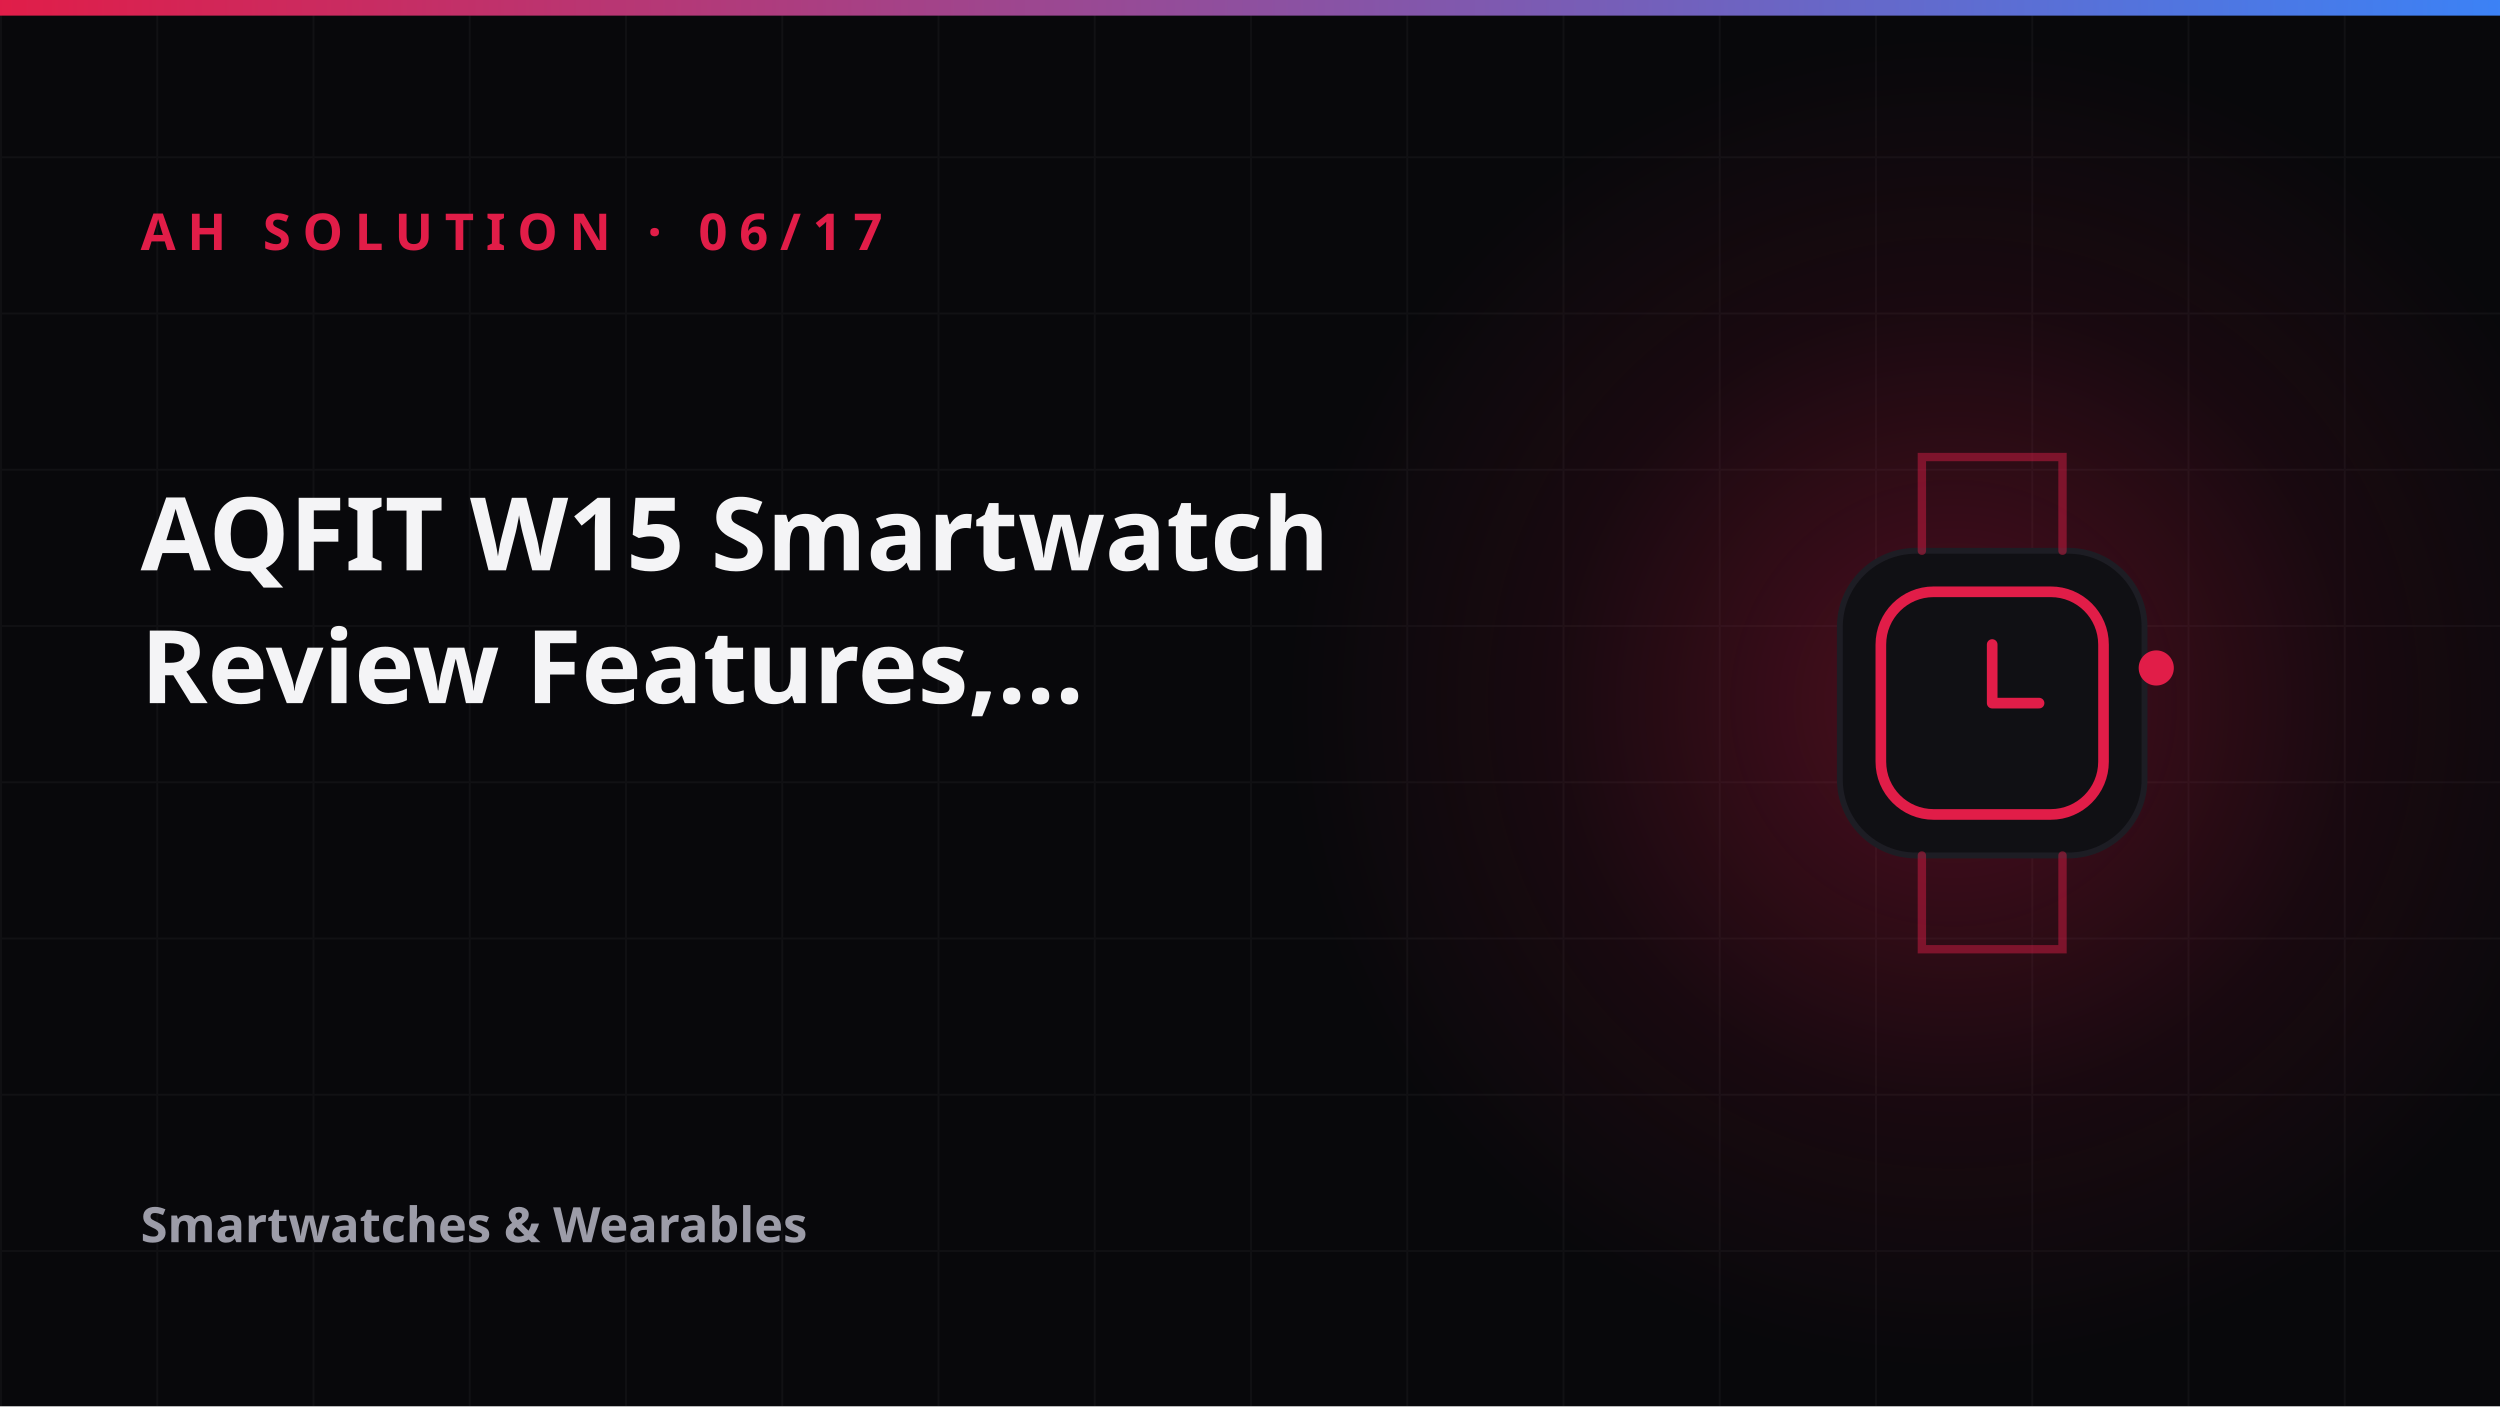
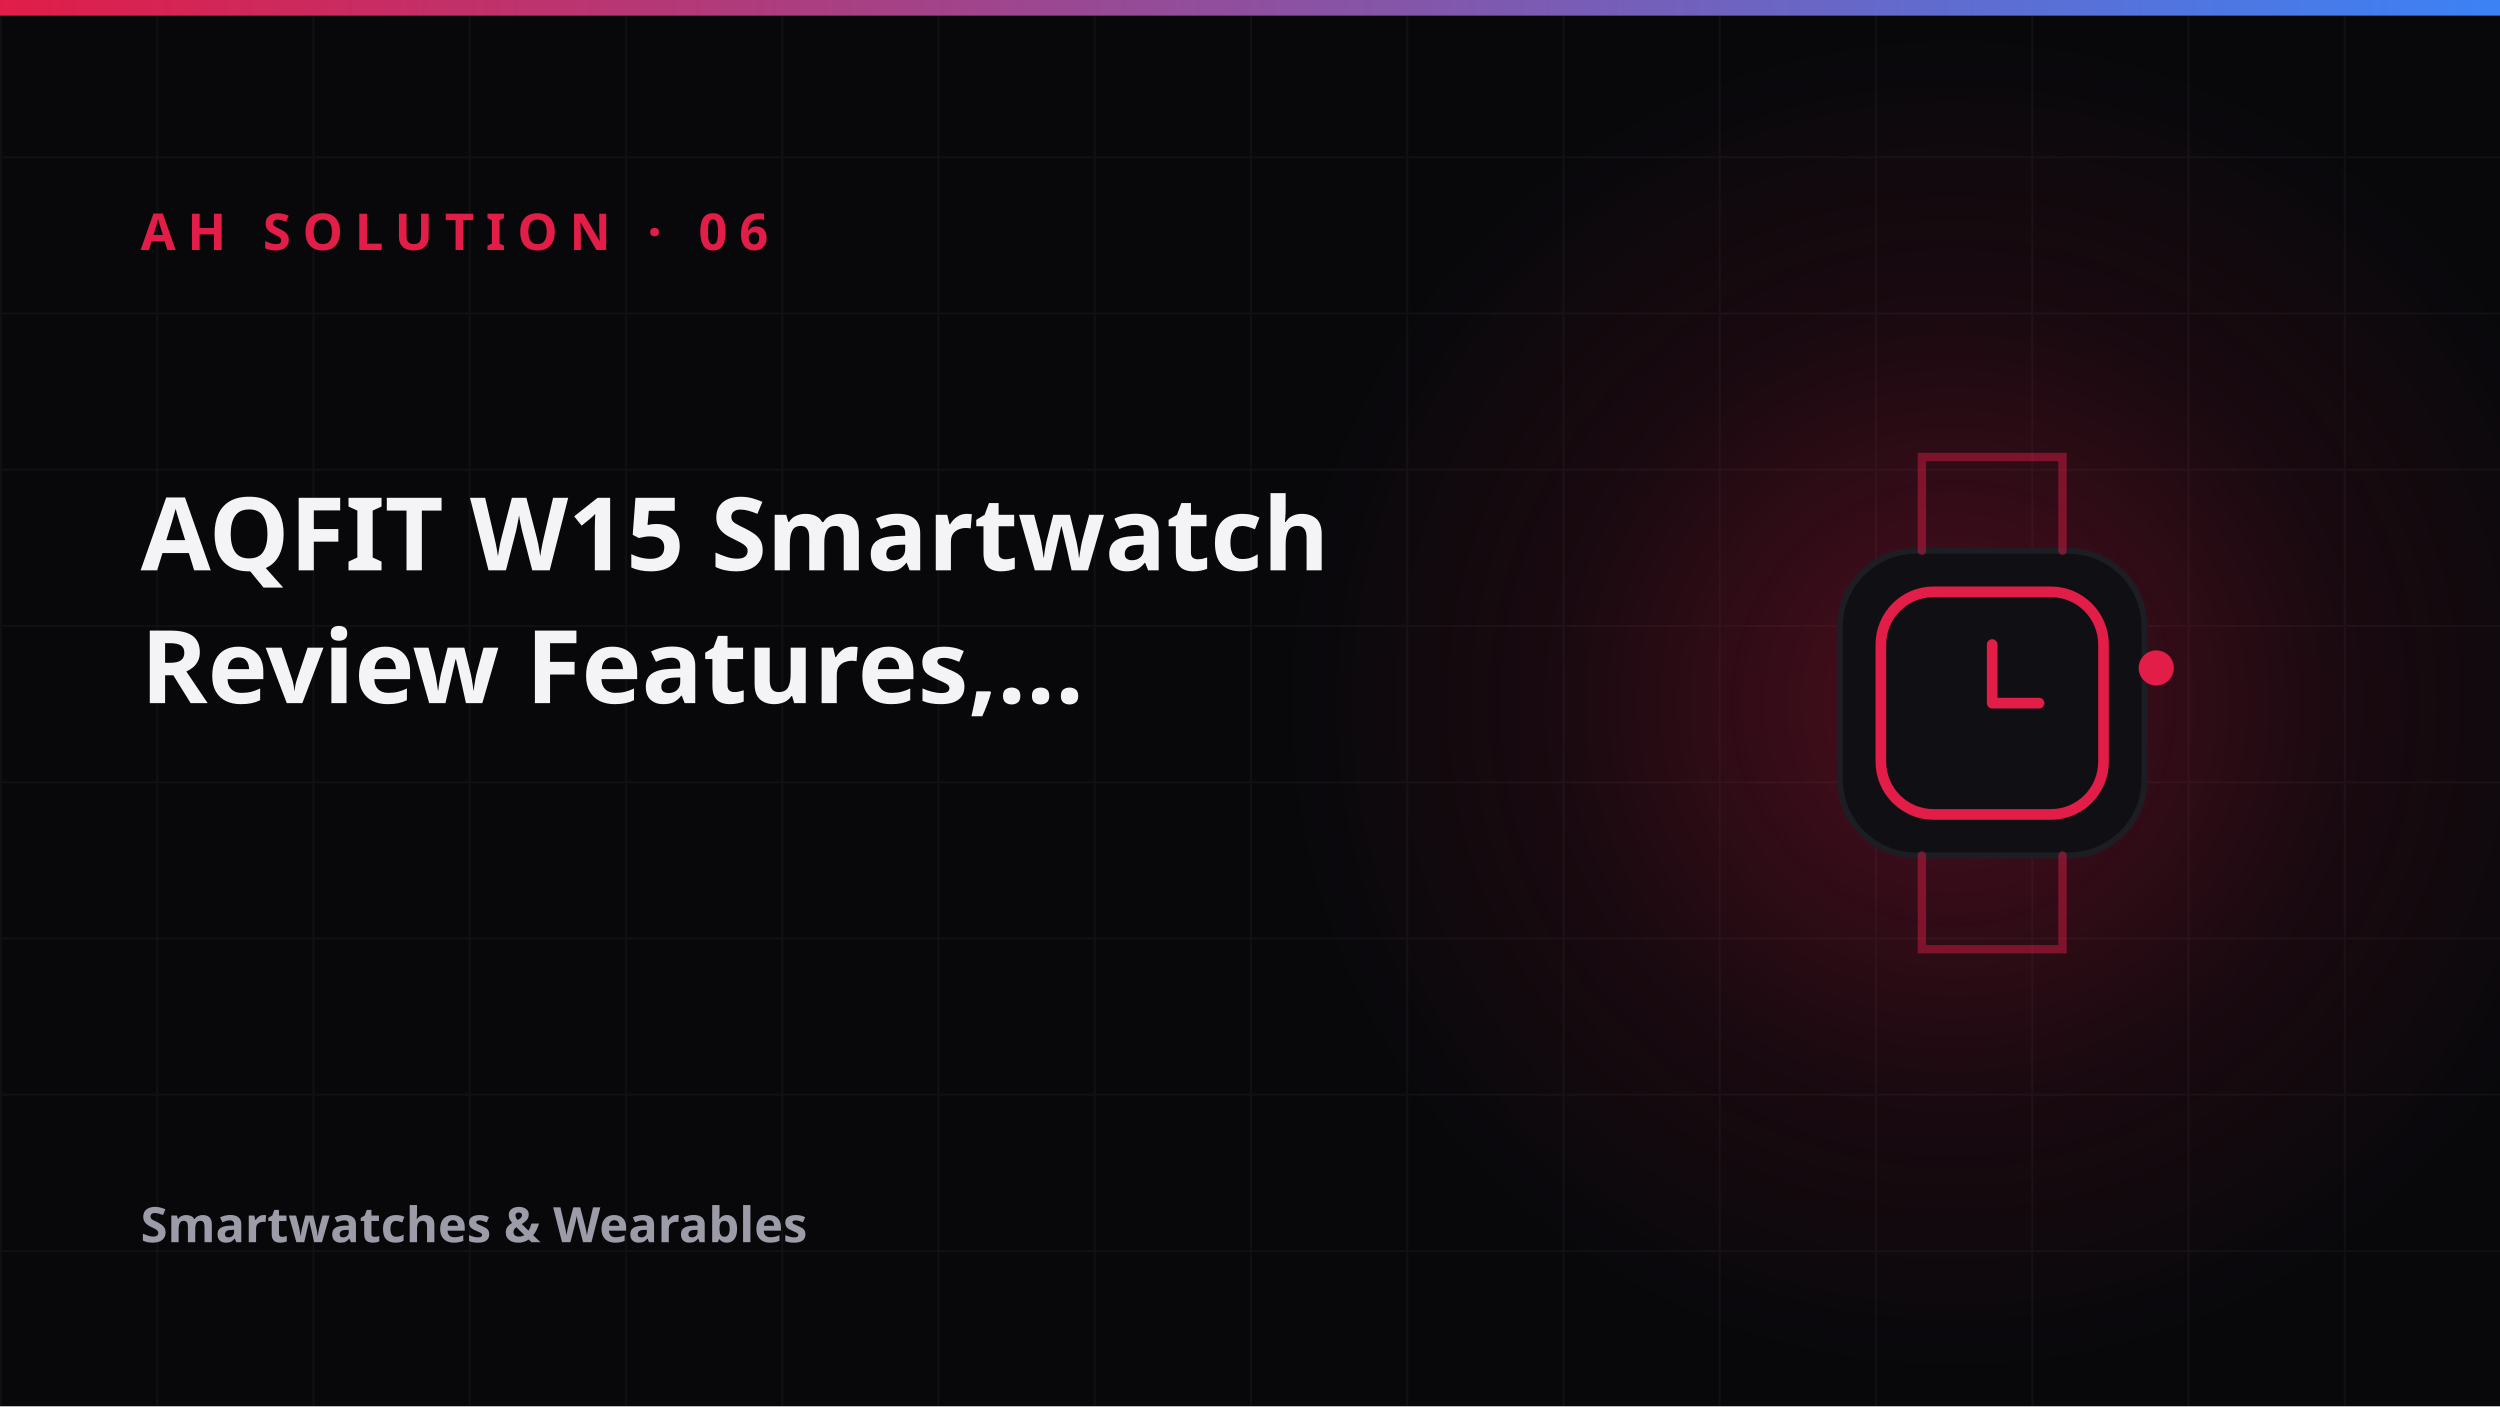
<svg xmlns="http://www.w3.org/2000/svg" width="640" height="360" viewBox="0 0 640 360" role="img" aria-label="AH Solution card thumbnail — AQFIT W15 Smartwatch Review: Features, Fit and Buying Advice">
  <defs>
    <radialGradient id="glow" cx="50%" cy="50%" r="50%">
      <stop offset="0%" stop-color="#E11D48" stop-opacity="0.32" />
      <stop offset="60%" stop-color="#E11D48" stop-opacity="0.08" />
      <stop offset="100%" stop-color="#E11D48" stop-opacity="0" />
    </radialGradient>
    <linearGradient id="bar" x1="0" y1="0" x2="1" y2="0">
      <stop offset="0%" stop-color="#E11D48" />
      <stop offset="100%" stop-color="#3B82F6" />
    </linearGradient>
    <pattern id="grid" width="40" height="40" patternUnits="userSpaceOnUse">
      <path d="M40 0H0V40" fill="none" stroke="#FFFFFF" stroke-opacity="0.035" stroke-width="1" />
    </pattern>
  </defs>
  <rect width="640" height="360" fill="#08080B" />
  <rect width="640" height="360" fill="url(#grid)" />
  <circle cx="500" cy="180" r="170" fill="url(#glow)" />
  <rect x="0" y="0" width="640" height="4" fill="url(#bar)" />
-   <text x="36" y="64" font-family="Manrope, 'Segoe UI', system-ui, sans-serif" font-size="13" font-weight="700" letter-spacing="3" fill="#E11D48">AH SOLUTION · 06/17</text>
+   <text x="36" y="64" font-family="Manrope, 'Segoe UI', system-ui, sans-serif" font-size="13" font-weight="700" letter-spacing="3" fill="#E11D48">AH SOLUTION · 06</text>
  <text x="36" y="146" font-family="Manrope, 'Segoe UI', system-ui, sans-serif" font-size="26" font-weight="800" fill="#F4F4F6">AQFIT W15 Smartwatch</text>
  <text x="36" y="180" font-family="Manrope, 'Segoe UI', system-ui, sans-serif" font-size="26" font-weight="800" fill="#F4F4F6">Review Features,…</text>
  <text x="36" y="318" font-family="Manrope, 'Segoe UI', system-ui, sans-serif" font-size="12.5" font-weight="600" fill="#9C9CA8">Smartwatches &amp; Wearables</text>
  <rect x="471" y="141" width="78" height="78" rx="19.5" fill="#101014" stroke="#1D1D24" stroke-width="1.5" />
  <rect x="481.5" y="151.5" width="57" height="57" rx="13.5" fill="none" stroke="#E11D48" stroke-width="2.727" stroke-linecap="round" stroke-linejoin="round" />
  <path d="M492 141 v-24 h36 v24" fill="none" stroke="#E11D48" stroke-opacity="0.45" stroke-width="2.143" stroke-linecap="round" />
  <path d="M492 219 v24 h36 v-24" fill="none" stroke="#E11D48" stroke-opacity="0.45" stroke-width="2.143" stroke-linecap="round" />
  <path d="M510 165 v15 h12" fill="none" stroke="#E11D48" stroke-width="2.727" stroke-linecap="round" stroke-linejoin="round" />
  <circle cx="552" cy="171" r="4.5" fill="#E11D48" />
</svg>
